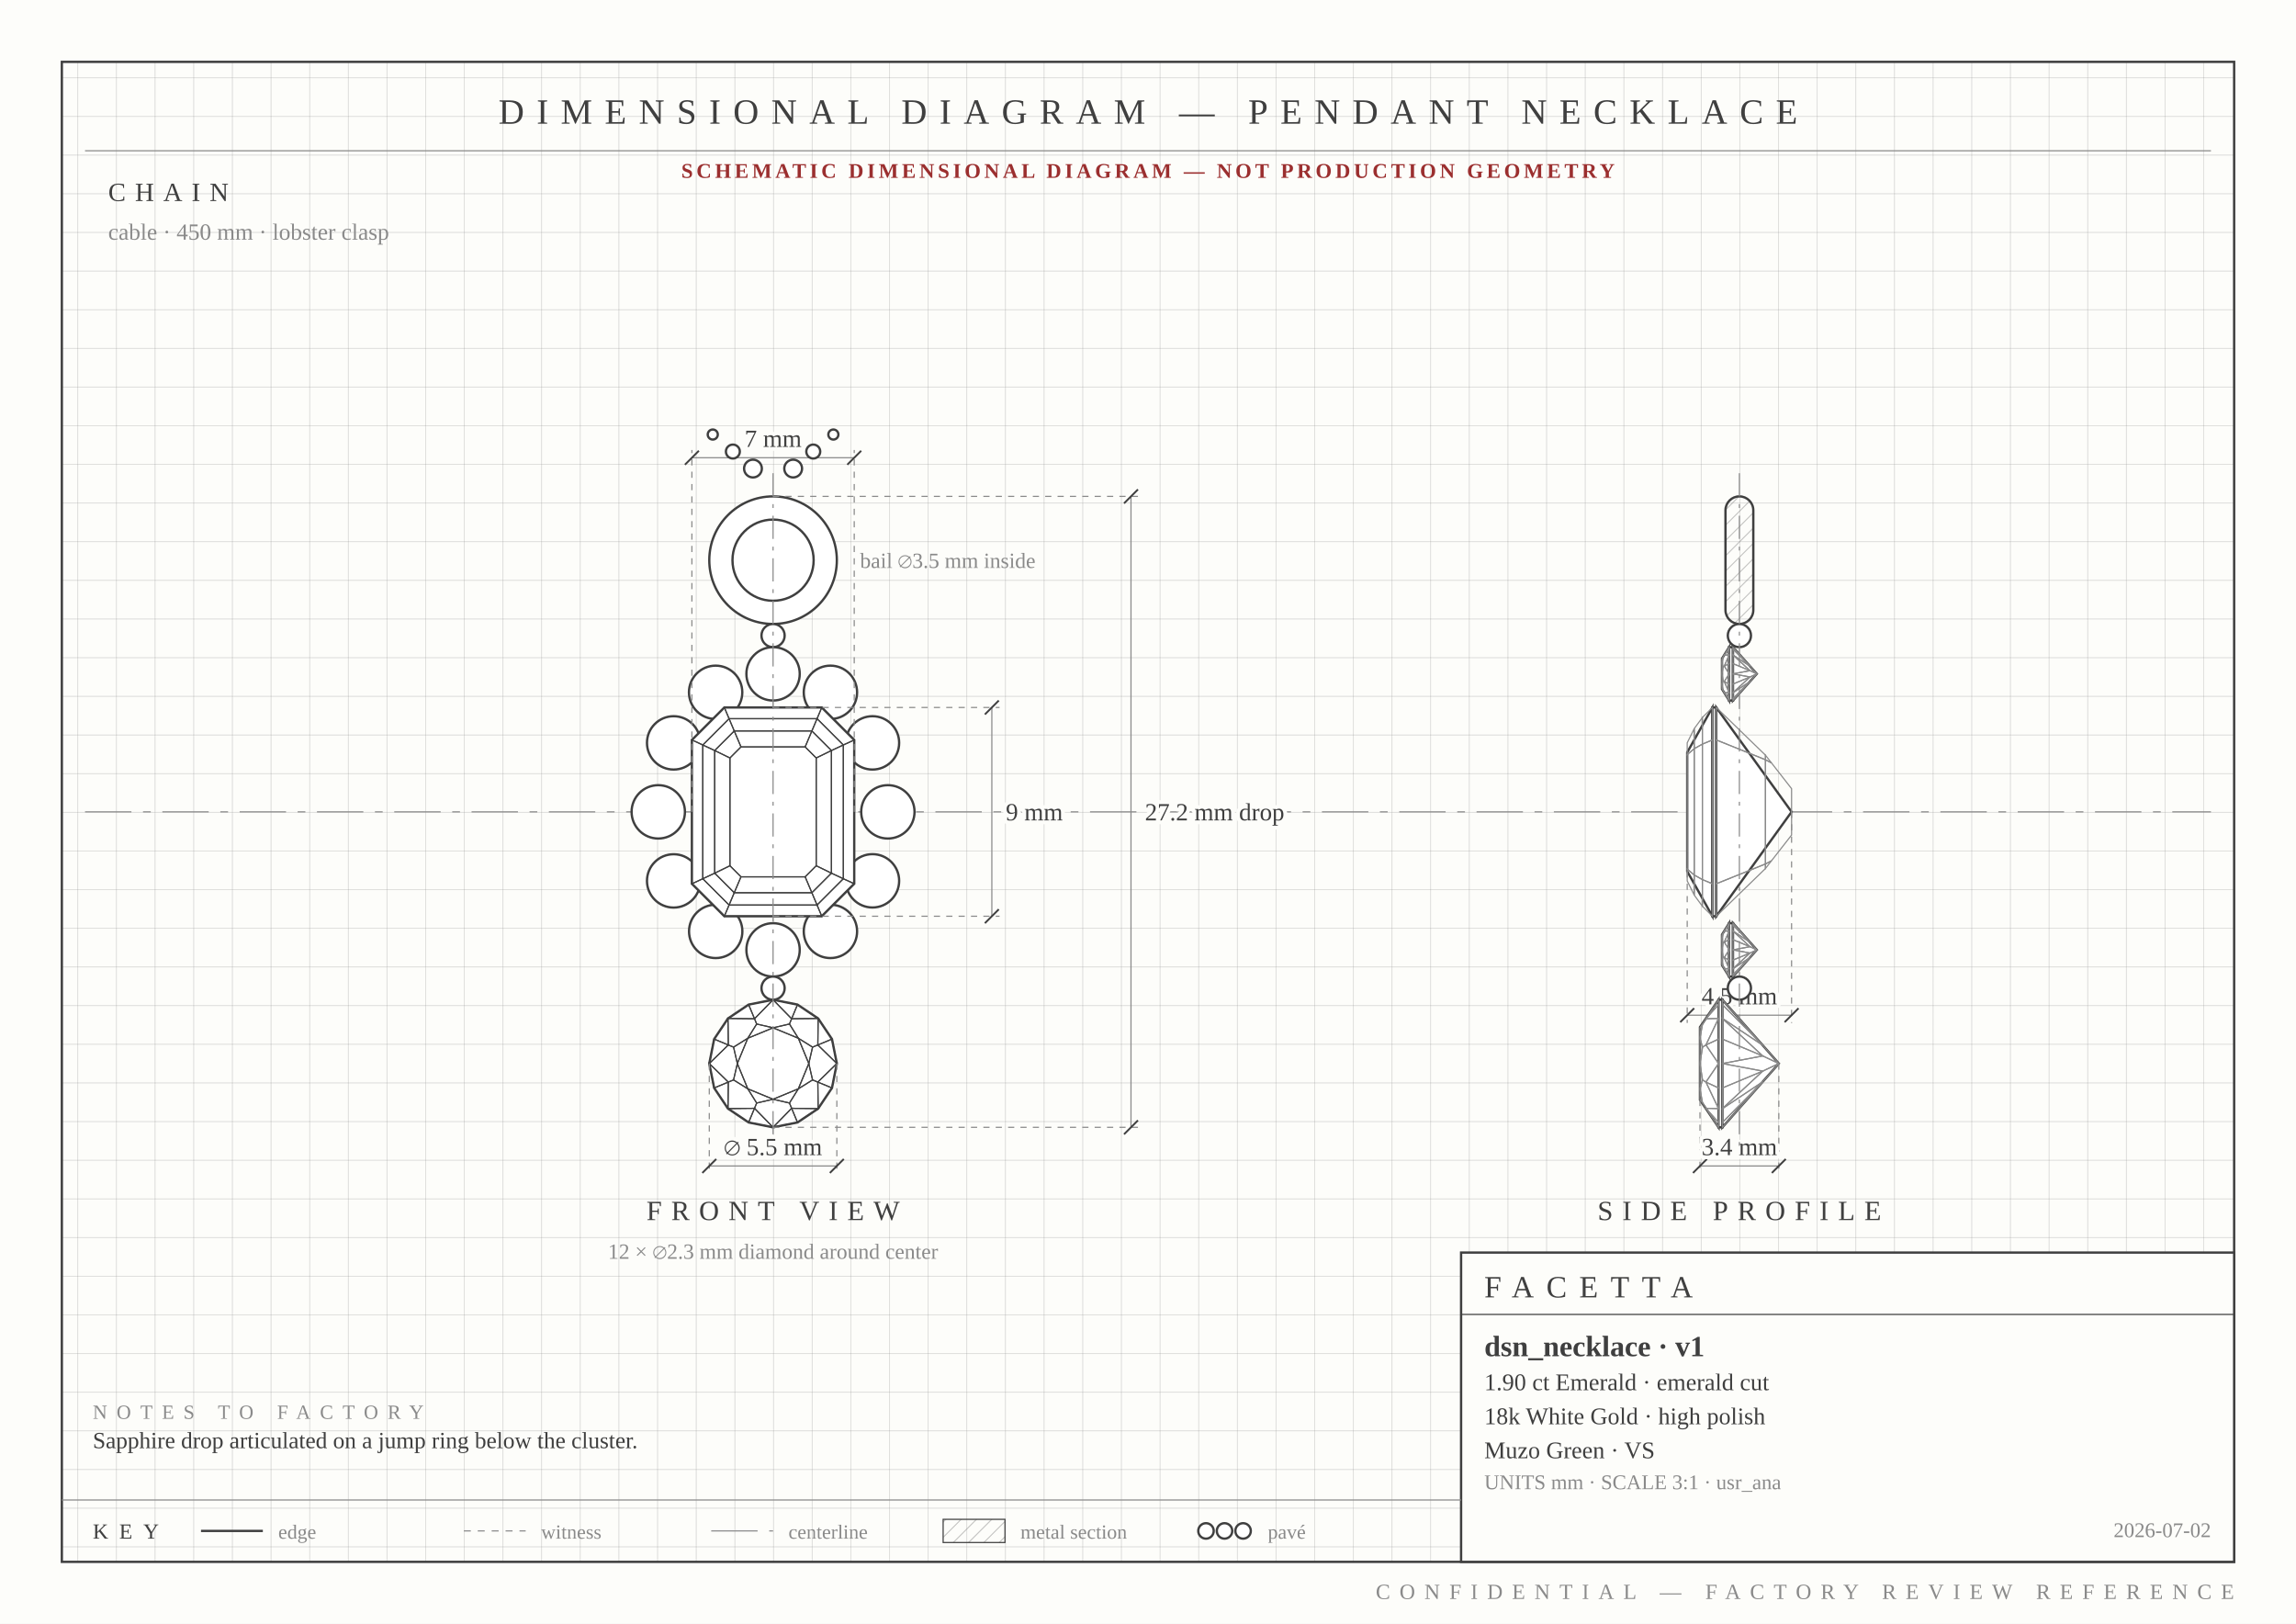
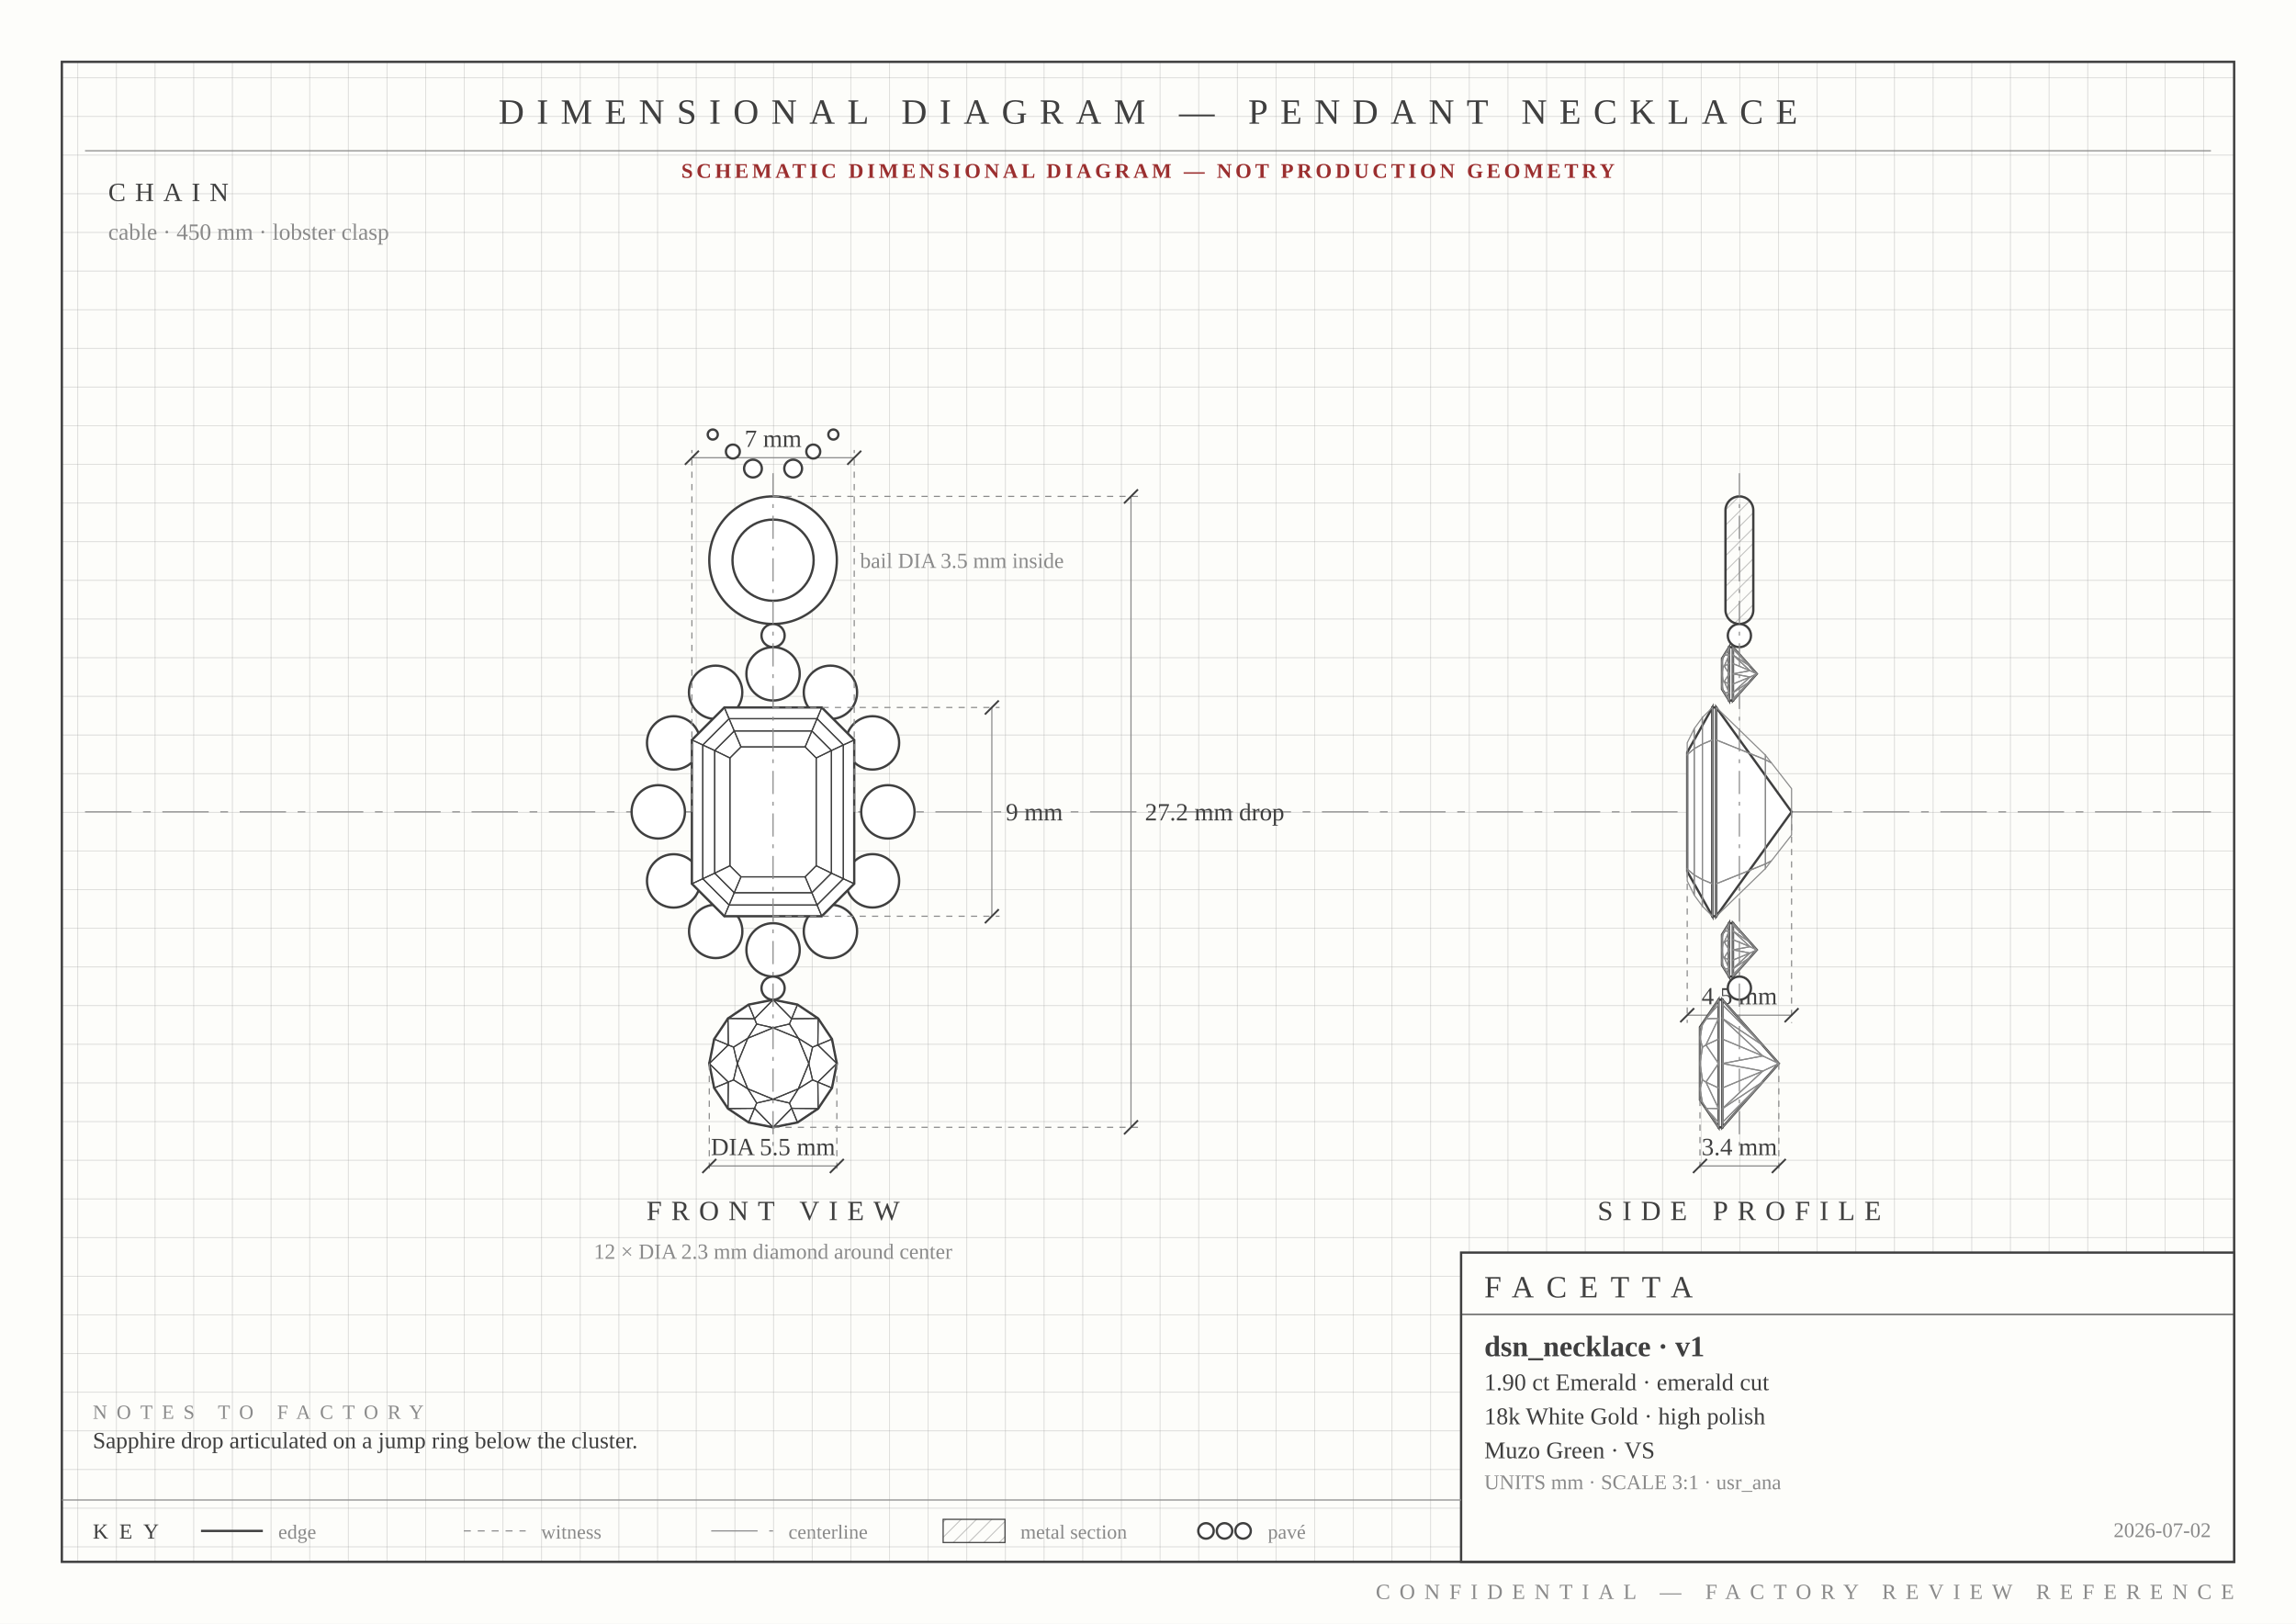
<svg xmlns="http://www.w3.org/2000/svg" viewBox="0 0 297 210" width="297mm" height="210mm" font-family="Georgia, 'Times New Roman', serif">
  <defs>
    <pattern id="hatch" width="1.4" height="1.4" patternTransform="rotate(45)" patternUnits="userSpaceOnUse">
      <line x1="0" y1="0" x2="0" y2="1.4" stroke="#8a8a8a" stroke-width="0.12" />
    </pattern>
    <pattern id="grid" width="5" height="5" patternUnits="userSpaceOnUse">
      <line x1="0" y1="0" x2="5" y2="0" stroke="#8a8a8a" stroke-width="0.06" />
      <line x1="0" y1="0" x2="0" y2="5" stroke="#8a8a8a" stroke-width="0.06" />
    </pattern>
  </defs>
  <rect x="0" y="0" width="297" height="210" fill="#fdfdfa" />
  <rect x="8" y="8" width="281" height="194" fill="url(#grid)" stroke="#3f3f3f" stroke-width="0.3" />
  <text x="148.50" y="16.00" font-family="Georgia, 'Times New Roman', serif" font-size="4.6" fill="#3f3f3f" text-anchor="middle" letter-spacing="1.6">DIMENSIONAL DIAGRAM — PENDANT NECKLACE</text>
  <line x1="11.00" y1="19.50" x2="286.00" y2="19.50" stroke="#8a8a8a" stroke-width="0.15" />
  <text x="148.50" y="23.00" font-family="Georgia, 'Times New Roman', serif" font-size="2.7" fill="#9b2f2f" text-anchor="middle" font-weight="bold" letter-spacing="0.45">SCHEMATIC DIMENSIONAL DIAGRAM — NOT PRODUCTION GEOMETRY</text>
  <line x1="11.00" y1="105.00" x2="286.00" y2="105.00" stroke="#8a8a8a" stroke-width="0.15" stroke-dasharray="6 1.5 1 1.5" />
  <circle cx="100.00" cy="72.45" r="8.25" fill="#ffffff" stroke="#3f3f3f" stroke-width="0.3" />
  <circle cx="100.00" cy="72.45" r="5.25" fill="#ffffff" stroke="#3f3f3f" stroke-width="0.3" />
  <circle cx="100.00" cy="82.20" r="1.50" fill="#ffffff" stroke="#3f3f3f" stroke-width="0.3" />
  <circle cx="100.00" cy="87.15" r="3.45" fill="#ffffff" stroke="#3f3f3f" stroke-width="0.3" />
  <circle cx="107.42" cy="89.54" r="3.45" fill="#ffffff" stroke="#3f3f3f" stroke-width="0.3" />
  <circle cx="112.86" cy="96.08" r="3.45" fill="#ffffff" stroke="#3f3f3f" stroke-width="0.3" />
  <circle cx="114.85" cy="105.00" r="3.45" fill="#ffffff" stroke="#3f3f3f" stroke-width="0.3" />
  <circle cx="112.86" cy="113.92" r="3.45" fill="#ffffff" stroke="#3f3f3f" stroke-width="0.3" />
  <circle cx="107.42" cy="120.46" r="3.45" fill="#ffffff" stroke="#3f3f3f" stroke-width="0.3" />
  <circle cx="100.00" cy="122.85" r="3.45" fill="#ffffff" stroke="#3f3f3f" stroke-width="0.3" />
  <circle cx="92.58" cy="120.46" r="3.45" fill="#ffffff" stroke="#3f3f3f" stroke-width="0.3" />
  <circle cx="87.14" cy="113.93" r="3.45" fill="#ffffff" stroke="#3f3f3f" stroke-width="0.3" />
  <circle cx="85.15" cy="105.00" r="3.45" fill="#ffffff" stroke="#3f3f3f" stroke-width="0.3" />
  <circle cx="87.14" cy="96.08" r="3.45" fill="#ffffff" stroke="#3f3f3f" stroke-width="0.3" />
  <circle cx="92.57" cy="89.54" r="3.45" fill="#ffffff" stroke="#3f3f3f" stroke-width="0.3" />
  <polygon points="89.50,95.70 89.50,95.70 93.70,91.50 106.30,91.50 110.50,95.70 110.50,114.30 110.50,114.30 106.30,118.50 93.70,118.50 89.50,114.30" fill="#ffffff" stroke="#3f3f3f" stroke-width="0.3" />
  <polygon points="93.70,91.50 93.70,91.50 106.30,91.50 106.30,91.50 105.69,92.95 94.31,92.95" fill="none" stroke="#3f3f3f" stroke-width="0.15" />
  <polygon points="105.69,92.95 105.69,92.95 106.30,91.50 110.50,95.70 109.09,96.35 109.09,96.35" fill="none" stroke="#3f3f3f" stroke-width="0.15" />
  <polygon points="109.09,96.35 110.50,95.70 110.50,95.70 110.50,114.30 110.50,114.30 109.09,113.65" fill="none" stroke="#3f3f3f" stroke-width="0.15" />
  <polygon points="105.69,117.05 109.09,113.65 109.09,113.65 110.50,114.30 106.30,118.50 105.69,117.05" fill="none" stroke="#3f3f3f" stroke-width="0.15" />
  <polygon points="93.70,118.50 94.31,117.05 105.69,117.05 106.30,118.50 106.30,118.50 93.70,118.50" fill="none" stroke="#3f3f3f" stroke-width="0.15" />
  <polygon points="89.50,114.30 90.91,113.65 90.91,113.65 94.31,117.05 94.31,117.05 93.70,118.50" fill="none" stroke="#3f3f3f" stroke-width="0.15" />
  <polygon points="89.50,95.70 89.50,95.70 90.91,96.35 90.91,113.65 89.50,114.30 89.50,114.30" fill="none" stroke="#3f3f3f" stroke-width="0.15" />
  <polygon points="89.50,95.70 93.70,91.50 94.31,92.95 94.31,92.95 90.91,96.35 90.91,96.35" fill="none" stroke="#3f3f3f" stroke-width="0.15" />
  <polygon points="94.31,92.95 105.69,92.95 105.69,92.95 105.02,94.54 105.02,94.54 94.98,94.54 94.98,94.54 94.31,92.95" fill="none" stroke="#3f3f3f" stroke-width="0.15" />
  <polygon points="105.02,94.54 105.69,92.95 109.09,96.35 107.55,97.07 107.55,97.07" fill="none" stroke="#3f3f3f" stroke-width="0.15" />
  <polygon points="107.55,97.07 109.09,96.35 109.09,96.35 109.09,113.65 109.09,113.65 107.55,112.93" fill="none" stroke="#3f3f3f" stroke-width="0.15" />
  <polygon points="105.02,115.46 107.55,112.93 107.55,112.93 109.09,113.65 105.69,117.05" fill="none" stroke="#3f3f3f" stroke-width="0.15" />
  <polygon points="94.31,117.05 94.31,117.05 94.98,115.46 94.98,115.46 105.02,115.46 105.02,115.46 105.69,117.05 105.69,117.05" fill="none" stroke="#3f3f3f" stroke-width="0.15" />
  <polygon points="90.91,113.65 92.45,112.93 92.45,112.93 94.98,115.46 94.31,117.05" fill="none" stroke="#3f3f3f" stroke-width="0.15" />
  <polygon points="90.91,96.35 90.91,96.35 92.45,97.07 92.45,112.93 90.91,113.65 90.91,113.65" fill="none" stroke="#3f3f3f" stroke-width="0.15" />
  <polygon points="90.91,96.35 94.31,92.95 94.98,94.54 92.45,97.07 92.45,97.07" fill="none" stroke="#3f3f3f" stroke-width="0.15" />
  <polygon points="94.98,94.54 105.02,94.54 104.15,96.60 95.85,96.60" fill="none" stroke="#3f3f3f" stroke-width="0.15" />
  <polygon points="104.15,96.60 105.02,94.54 105.02,94.54 107.55,97.07 105.58,98.03" fill="none" stroke="#3f3f3f" stroke-width="0.15" />
  <polygon points="105.58,98.03 107.55,97.07 107.55,97.07 107.55,112.93 107.55,112.93 105.58,111.97" fill="none" stroke="#3f3f3f" stroke-width="0.15" />
  <polygon points="104.15,113.40 105.58,111.97 107.55,112.93 105.02,115.46 105.02,115.46" fill="none" stroke="#3f3f3f" stroke-width="0.15" />
  <polygon points="94.98,115.46 95.85,113.40 104.15,113.40 105.02,115.46" fill="none" stroke="#3f3f3f" stroke-width="0.15" />
  <polygon points="92.45,112.93 94.42,111.97 95.85,113.40 94.98,115.46 94.98,115.46" fill="none" stroke="#3f3f3f" stroke-width="0.15" />
  <polygon points="92.45,97.07 92.45,97.07 94.42,98.03 94.42,111.97 92.45,112.93 92.45,112.93" fill="none" stroke="#3f3f3f" stroke-width="0.15" />
  <polygon points="92.45,97.07 94.98,94.54 94.98,94.54 95.85,96.60 94.42,98.03" fill="none" stroke="#3f3f3f" stroke-width="0.15" />
  <polygon points="94.42,98.03 95.85,96.60 104.15,96.60 105.58,98.03 105.58,111.97 104.15,113.40 95.85,113.40 94.42,111.97" fill="none" stroke="#3f3f3f" stroke-width="0.15" />
  <circle cx="100.00" cy="127.80" r="1.50" fill="#ffffff" stroke="#3f3f3f" stroke-width="0.3" />
  <polygon points="91.75,137.55 91.75,137.55 91.75,137.55 92.38,134.39 94.17,131.72 96.84,129.93 100.00,129.30 100.00,129.30 100.00,129.30 100.00,129.30 100.00,129.30 103.16,129.93 105.83,131.72 107.62,134.39 108.25,137.55 108.25,137.55 108.25,137.55 108.25,137.55 108.25,137.55 107.62,140.71 105.83,143.38 103.16,145.17 100.00,145.80 100.00,145.80 100.00,145.80 100.00,145.80 100.00,145.80 96.84,145.17 94.17,143.38 92.38,140.71 91.75,137.55 91.75,137.55" fill="#ffffff" stroke="#3f3f3f" stroke-width="0.3" />
  <polygon points="91.75,137.55 91.75,137.55 94.21,135.15 94.89,135.43 95.38,137.55 95.38,137.55 94.89,139.67 94.21,139.95 94.21,139.95 91.75,137.55" fill="none" stroke="#3f3f3f" stroke-width="0.15" />
  <polygon points="94.17,131.72 94.17,131.72 94.17,131.72 97.60,131.76 97.88,132.44 96.73,134.28 96.73,134.28 94.89,135.43 94.21,135.15 94.21,135.15" fill="none" stroke="#3f3f3f" stroke-width="0.15" />
  <polygon points="94.17,143.38 94.21,139.95 94.89,139.67 96.73,140.82 96.73,140.82 97.88,142.66 97.60,143.34 97.60,143.34 94.17,143.38 94.17,143.38" fill="none" stroke="#3f3f3f" stroke-width="0.15" />
  <polygon points="97.60,131.76 97.60,131.76 100.00,129.30 100.00,129.30 100.00,129.30 102.40,131.76 102.12,132.44 100.00,132.93 100.00,132.93 97.88,132.44" fill="none" stroke="#3f3f3f" stroke-width="0.15" />
  <polygon points="97.60,143.34 97.88,142.66 100.00,142.17 100.00,142.17 102.12,142.66 102.40,143.34 102.40,143.34 100.00,145.80 100.00,145.80 100.00,145.80" fill="none" stroke="#3f3f3f" stroke-width="0.15" />
  <polygon points="102.12,132.44 102.40,131.76 102.40,131.76 105.83,131.72 105.83,131.72 105.83,131.72 105.79,135.15 105.11,135.43 103.27,134.28 103.27,134.28" fill="none" stroke="#3f3f3f" stroke-width="0.15" />
  <polygon points="102.12,142.66 103.27,140.82 103.27,140.82 105.11,139.67 105.79,139.95 105.79,139.95 105.83,143.38 105.83,143.38 105.83,143.38 102.40,143.34" fill="none" stroke="#3f3f3f" stroke-width="0.15" />
  <polygon points="104.62,137.55 105.11,135.43 105.79,135.15 105.79,135.15 108.25,137.55 108.25,137.55 108.25,137.55 105.79,139.95 105.11,139.67 104.62,137.55" fill="none" stroke="#3f3f3f" stroke-width="0.15" />
  <polygon points="91.75,137.55 92.38,134.39 92.38,134.39 94.21,135.15 94.21,135.15" fill="none" stroke="#3f3f3f" stroke-width="0.15" />
  <polygon points="92.38,140.71 92.38,140.71 94.21,139.95 94.21,139.95 94.17,143.38" fill="none" stroke="#3f3f3f" stroke-width="0.15" />
  <polygon points="91.75,137.55 94.21,139.95 92.38,140.71" fill="none" stroke="#3f3f3f" stroke-width="0.15" />
  <polygon points="92.38,134.39 94.17,131.72 94.21,135.15" fill="none" stroke="#3f3f3f" stroke-width="0.15" />
  <polygon points="94.17,131.72 96.84,129.93 96.84,129.93 97.60,131.76 97.60,131.76" fill="none" stroke="#3f3f3f" stroke-width="0.15" />
  <polygon points="94.17,143.38 97.60,143.34 96.84,145.17" fill="none" stroke="#3f3f3f" stroke-width="0.15" />
  <polygon points="96.84,145.17 96.84,145.17 97.60,143.34 97.60,143.34 100.00,145.80" fill="none" stroke="#3f3f3f" stroke-width="0.15" />
  <polygon points="96.84,129.93 100.00,129.30 97.60,131.76" fill="none" stroke="#3f3f3f" stroke-width="0.15" />
  <polygon points="100.00,145.80 102.40,143.34 103.16,145.17" fill="none" stroke="#3f3f3f" stroke-width="0.15" />
  <polygon points="100.00,129.30 103.16,129.93 103.16,129.93 102.40,131.76 102.40,131.76" fill="none" stroke="#3f3f3f" stroke-width="0.15" />
  <polygon points="102.40,131.76 103.16,129.93 105.83,131.72" fill="none" stroke="#3f3f3f" stroke-width="0.15" />
  <polygon points="102.40,143.34 102.40,143.34 105.83,143.38 103.16,145.17 103.16,145.17" fill="none" stroke="#3f3f3f" stroke-width="0.15" />
  <polygon points="105.79,139.95 107.62,140.71 105.83,143.38" fill="none" stroke="#3f3f3f" stroke-width="0.15" />
  <polygon points="105.79,135.15 107.62,134.39 108.25,137.55" fill="none" stroke="#3f3f3f" stroke-width="0.15" />
  <polygon points="105.79,135.15 105.79,135.15 105.83,131.72 107.62,134.39 107.62,134.39" fill="none" stroke="#3f3f3f" stroke-width="0.15" />
  <polygon points="105.79,139.95 105.79,139.95 108.25,137.55 107.62,140.71 107.62,140.71" fill="none" stroke="#3f3f3f" stroke-width="0.15" />
  <polygon points="94.89,135.43 96.73,134.28 95.38,137.55" fill="none" stroke="#3f3f3f" stroke-width="0.15" />
  <polygon points="94.89,139.67 95.38,137.55 96.73,140.82" fill="none" stroke="#3f3f3f" stroke-width="0.15" />
  <polygon points="96.73,134.28 97.88,132.44 100.00,132.93" fill="none" stroke="#3f3f3f" stroke-width="0.15" />
  <polygon points="96.73,140.82 100.00,142.17 97.88,142.66" fill="none" stroke="#3f3f3f" stroke-width="0.15" />
  <polygon points="100.00,132.93 102.12,132.44 103.27,134.28" fill="none" stroke="#3f3f3f" stroke-width="0.15" />
  <polygon points="100.00,142.17 103.27,140.82 102.12,142.66" fill="none" stroke="#3f3f3f" stroke-width="0.15" />
  <polygon points="103.27,134.28 105.11,135.43 104.62,137.55" fill="none" stroke="#3f3f3f" stroke-width="0.15" />
  <polygon points="103.27,140.82 104.62,137.55 105.11,139.67" fill="none" stroke="#3f3f3f" stroke-width="0.15" />
  <polygon points="95.38,137.55 96.73,134.28 96.73,134.28 100.00,132.93 100.00,132.93 103.27,134.28 103.27,134.28 104.62,137.55 104.62,137.55 103.27,140.82 103.27,140.82 100.00,142.17 100.00,142.17 96.73,140.82 96.73,140.82 95.38,137.55" fill="none" stroke="#3f3f3f" stroke-width="0.15" />
  <line x1="100.00" y1="61.20" x2="100.00" y2="148.80" stroke="#8a8a8a" stroke-width="0.15" stroke-dasharray="3 1 0.5 1" />
  <line x1="89.50" y1="105.00" x2="89.50" y2="58.20" stroke="#8a8a8a" stroke-width="0.15" stroke-dasharray="0.8 0.8" />
  <line x1="110.50" y1="105.00" x2="110.50" y2="58.20" stroke="#8a8a8a" stroke-width="0.15" stroke-dasharray="0.8 0.8" />
  <line x1="89.50" y1="59.20" x2="110.50" y2="59.20" stroke="#8a8a8a" stroke-width="0.15" />
  <line x1="88.60" y1="60.10" x2="90.40" y2="58.30" stroke="#3f3f3f" stroke-width="0.24" />
  <line x1="109.60" y1="60.10" x2="111.40" y2="58.30" stroke="#3f3f3f" stroke-width="0.24" />
-   <text x="100.00" y="57.80" font-family="Georgia, 'Times New Roman', serif" font-size="3.2" fill="#3f3f3f" text-anchor="middle" stroke="#fdfdfa" stroke-width="1.0" stroke-linejoin="round" paint-order="stroke">7 mm</text>
+   <text x="100.00" y="57.80" font-family="Georgia, 'Times New Roman', serif" font-size="3.2" fill="#3f3f3f" text-anchor="middle">7 mm</text>
  <line x1="100.00" y1="91.50" x2="129.30" y2="91.50" stroke="#8a8a8a" stroke-width="0.15" stroke-dasharray="0.8 0.8" />
  <line x1="100.00" y1="118.50" x2="129.30" y2="118.50" stroke="#8a8a8a" stroke-width="0.15" stroke-dasharray="0.8 0.8" />
  <line x1="128.30" y1="91.50" x2="128.30" y2="118.50" stroke="#8a8a8a" stroke-width="0.15" />
  <line x1="127.40" y1="92.40" x2="129.20" y2="90.60" stroke="#3f3f3f" stroke-width="0.24" />
  <line x1="127.40" y1="119.40" x2="129.20" y2="117.60" stroke="#3f3f3f" stroke-width="0.24" />
-   <text x="130.10" y="106.10" font-family="Georgia, 'Times New Roman', serif" font-size="3.2" fill="#3f3f3f" text-anchor="start" stroke="#fdfdfa" stroke-width="1.0" stroke-linejoin="round" paint-order="stroke">9 mm</text>
+   <text x="130.10" y="106.10" font-family="Georgia, 'Times New Roman', serif" font-size="3.2" fill="#3f3f3f" text-anchor="start">9 mm</text>
  <line x1="100.00" y1="64.20" x2="147.30" y2="64.20" stroke="#8a8a8a" stroke-width="0.15" stroke-dasharray="0.8 0.8" />
  <line x1="100.00" y1="145.80" x2="147.30" y2="145.80" stroke="#8a8a8a" stroke-width="0.15" stroke-dasharray="0.8 0.8" />
  <line x1="146.30" y1="64.20" x2="146.30" y2="145.80" stroke="#8a8a8a" stroke-width="0.15" />
  <line x1="145.40" y1="65.10" x2="147.20" y2="63.30" stroke="#3f3f3f" stroke-width="0.24" />
  <line x1="145.40" y1="146.70" x2="147.20" y2="144.90" stroke="#3f3f3f" stroke-width="0.24" />
-   <text x="148.10" y="106.10" font-family="Georgia, 'Times New Roman', serif" font-size="3.2" fill="#3f3f3f" text-anchor="start" stroke="#fdfdfa" stroke-width="1.0" stroke-linejoin="round" paint-order="stroke">27.2 mm drop</text>
-   <text x="111.25" y="73.45" font-family="Georgia, 'Times New Roman', serif" font-size="2.8" fill="#8a8a8a" text-anchor="start">bail ⌀3.5 mm inside</text>
+   <text x="148.10" y="106.10" font-family="Georgia, 'Times New Roman', serif" font-size="3.2" fill="#3f3f3f" text-anchor="start">27.2 mm drop</text>
+   <text x="111.25" y="73.45" font-family="Georgia, 'Times New Roman', serif" font-size="2.8" fill="#8a8a8a" text-anchor="start">bail DIA 3.5 mm inside</text>
  <text x="100.00" y="157.80" font-family="Georgia, 'Times New Roman', serif" font-size="3.6" fill="#3f3f3f" text-anchor="middle" letter-spacing="1.2">FRONT VIEW</text>
-   <text x="100.00" y="162.80" font-family="Georgia, 'Times New Roman', serif" font-size="2.8" fill="#8a8a8a" text-anchor="middle">12 × ⌀2.3 mm diamond around center</text>
+   <text x="100.00" y="162.80" font-family="Georgia, 'Times New Roman', serif" font-size="2.8" fill="#8a8a8a" text-anchor="middle">12 × DIA 2.3 mm diamond around center</text>
  <line x1="91.75" y1="137.55" x2="91.75" y2="151.80" stroke="#8a8a8a" stroke-width="0.15" stroke-dasharray="0.8 0.8" />
  <line x1="108.25" y1="137.55" x2="108.25" y2="151.80" stroke="#8a8a8a" stroke-width="0.15" stroke-dasharray="0.8 0.8" />
  <line x1="91.75" y1="150.80" x2="108.25" y2="150.80" stroke="#8a8a8a" stroke-width="0.15" />
  <line x1="90.85" y1="151.70" x2="92.65" y2="149.90" stroke="#3f3f3f" stroke-width="0.24" />
  <line x1="107.35" y1="151.70" x2="109.15" y2="149.90" stroke="#3f3f3f" stroke-width="0.24" />
-   <text x="100.00" y="149.40" font-family="Georgia, 'Times New Roman', serif" font-size="3.2" fill="#3f3f3f" text-anchor="middle" stroke="#fdfdfa" stroke-width="1.0" stroke-linejoin="round" paint-order="stroke">⌀ 5.5 mm</text>
+   <text x="100.00" y="149.40" font-family="Georgia, 'Times New Roman', serif" font-size="3.2" fill="#3f3f3f" text-anchor="middle">DIA 5.5 mm</text>
  <rect x="223.20" y="64.20" width="3.60" height="16.50" rx="1.80" fill="url(#hatch)" stroke="#3f3f3f" stroke-width="0.3" />
  <circle cx="225.00" cy="82.20" r="1.50" fill="#ffffff" stroke="#3f3f3f" stroke-width="0.3" />
  <polygon points="218.25,97.31 221.51,91.50 221.51,118.50 218.25,112.69" fill="#ffffff" stroke="#3f3f3f" stroke-width="0.3" />
  <rect x="221.51" y="91.50" width="0.50" height="27.00" fill="#ffffff" stroke="#3f3f3f" stroke-width="0.3" />
  <polygon points="222.01,91.50 231.75,105.00 222.01,118.50" fill="#ffffff" stroke="#3f3f3f" stroke-width="0.3" />
  <polygon points="220.21,113.76 220.21,117.20 220.21,117.20 221.51,118.50 221.51,114.30 220.21,113.76" fill="none" stroke="#8a8a8a" stroke-width="0.15" />
  <polygon points="221.51,95.70 220.21,96.24 220.21,113.76 221.51,114.30 221.51,114.30 221.51,95.70" fill="none" stroke="#8a8a8a" stroke-width="0.15" />
  <polygon points="221.51,91.50 220.21,92.80 220.21,92.80 220.21,96.24 220.21,96.24 221.51,95.70" fill="none" stroke="#8a8a8a" stroke-width="0.15" />
  <polygon points="219.16,113.17 219.16,113.17 219.16,115.77 220.21,117.20 220.21,113.76" fill="none" stroke="#8a8a8a" stroke-width="0.15" />
  <polygon points="220.21,96.24 220.21,96.24 219.16,96.83 219.16,113.17 220.21,113.76 220.21,113.76" fill="none" stroke="#8a8a8a" stroke-width="0.15" />
  <polygon points="220.21,92.80 219.16,94.23 219.16,96.83 219.16,96.83 220.21,96.24" fill="none" stroke="#8a8a8a" stroke-width="0.15" />
  <polygon points="218.25,112.40 218.25,113.93 219.16,115.77 219.16,115.77 219.16,113.17" fill="none" stroke="#8a8a8a" stroke-width="0.15" />
  <polygon points="219.16,96.83 218.25,97.60 218.25,112.40 219.16,113.17 219.16,113.17 219.16,96.83" fill="none" stroke="#8a8a8a" stroke-width="0.15" />
  <polygon points="219.16,94.23 219.16,94.23 218.25,96.07 218.25,97.60 219.16,96.83" fill="none" stroke="#8a8a8a" stroke-width="0.15" />
  <polygon points="228.37,111.74 222.01,114.30 222.01,118.50 228.37,112.33" fill="none" stroke="#8a8a8a" stroke-width="0.15" />
  <polygon points="222.01,95.70 222.01,95.70 222.01,114.30 222.01,114.30 228.37,111.74 228.37,111.74 228.37,98.26 228.37,98.26" fill="none" stroke="#8a8a8a" stroke-width="0.15" />
  <polygon points="222.01,91.50 222.01,95.70 228.37,98.26 228.37,97.67" fill="none" stroke="#8a8a8a" stroke-width="0.15" />
  <polygon points="229.15,111.33 228.37,111.74 228.37,111.74 228.37,112.33 228.37,112.33" fill="none" stroke="#8a8a8a" stroke-width="0.15" />
  <polygon points="228.37,98.26 228.37,111.74 229.15,111.33 231.75,108.00 231.75,102.00 229.15,98.67" fill="none" stroke="#8a8a8a" stroke-width="0.15" />
  <polygon points="228.37,97.67 228.37,98.26 228.37,98.26 229.15,98.67 228.37,97.67" fill="none" stroke="#8a8a8a" stroke-width="0.15" />
  <polygon points="222.75,85.18 223.67,83.70 223.67,90.60 222.75,89.12" fill="#ffffff" stroke="#3f3f3f" stroke-width="0.3" />
  <rect x="223.67" y="83.70" width="0.50" height="6.90" fill="#ffffff" stroke="#3f3f3f" stroke-width="0.3" />
  <polygon points="224.17,83.70 227.25,87.15 224.17,90.60" fill="#ffffff" stroke="#3f3f3f" stroke-width="0.3" />
  <polygon points="222.88,88.04 222.75,88.52 222.75,88.52 222.88,89.29 223.05,89.57 223.05,89.57 223.67,89.59 223.67,89.59 223.67,89.59 223.05,88.15" fill="none" stroke="#8a8a8a" stroke-width="0.15" />
  <polygon points="223.05,86.15 222.88,86.26 222.75,87.15 222.75,87.15 222.88,88.04 223.05,88.15 223.05,88.15 223.67,87.15 223.67,87.15 223.67,87.15" fill="none" stroke="#8a8a8a" stroke-width="0.15" />
  <polygon points="223.67,84.71 223.05,84.73 222.88,85.01 222.75,85.78 222.75,85.78 222.88,86.26 223.05,86.15 223.05,86.15 223.67,84.71 223.67,84.71" fill="none" stroke="#8a8a8a" stroke-width="0.15" />
  <polygon points="223.05,89.57 223.05,89.57 223.67,90.60 223.67,90.34 223.67,90.34" fill="none" stroke="#8a8a8a" stroke-width="0.15" />
  <polygon points="223.05,89.57 223.67,90.34 223.67,89.59" fill="none" stroke="#8a8a8a" stroke-width="0.15" />
  <polygon points="223.05,88.15 223.05,88.15 223.67,89.59 223.67,88.47 223.67,88.47" fill="none" stroke="#8a8a8a" stroke-width="0.15" />
  <polygon points="223.67,87.15 223.05,88.15 223.67,88.47" fill="none" stroke="#8a8a8a" stroke-width="0.15" />
  <polygon points="223.67,85.83 223.67,85.83 223.05,86.15 223.05,86.15 223.67,87.15" fill="none" stroke="#8a8a8a" stroke-width="0.15" />
  <polygon points="223.67,84.71 223.05,86.15 223.67,85.83" fill="none" stroke="#8a8a8a" stroke-width="0.15" />
  <polygon points="223.67,83.96 223.67,83.96 223.05,84.73 223.05,84.73 223.67,84.71" fill="none" stroke="#8a8a8a" stroke-width="0.15" />
  <polygon points="223.67,83.70 223.05,84.73 223.67,83.96" fill="none" stroke="#8a8a8a" stroke-width="0.15" />
  <polygon points="222.75,88.52 222.75,89.08 222.88,89.29" fill="none" stroke="#8a8a8a" stroke-width="0.15" />
  <polygon points="222.75,87.15 222.75,88.52 222.88,88.04" fill="none" stroke="#8a8a8a" stroke-width="0.15" />
  <polygon points="222.75,85.78 222.75,87.15 222.88,86.26" fill="none" stroke="#8a8a8a" stroke-width="0.15" />
  <polygon points="222.88,85.01 222.75,85.22 222.75,85.78" fill="none" stroke="#8a8a8a" stroke-width="0.15" />
  <polygon points="227.25,87.15 227.25,87.15 226.37,87.56 224.17,89.59 224.17,89.59 224.17,89.59 226.37,88.14 226.37,88.14" fill="none" stroke="#8a8a8a" stroke-width="0.15" />
  <polygon points="226.37,86.74 224.17,87.15 224.17,87.15 224.17,87.15 226.37,87.56 226.37,87.56 227.25,87.15 227.25,87.15" fill="none" stroke="#8a8a8a" stroke-width="0.15" />
  <polygon points="224.17,84.71 224.17,84.71 224.17,84.71 226.37,86.74 226.37,86.74 227.25,87.15 226.37,86.16" fill="none" stroke="#8a8a8a" stroke-width="0.15" />
  <polygon points="226.37,88.14 226.37,88.14 224.17,90.34 224.17,90.60" fill="none" stroke="#8a8a8a" stroke-width="0.15" />
  <polygon points="226.37,88.14 224.17,89.59 224.17,90.34 224.17,90.34" fill="none" stroke="#8a8a8a" stroke-width="0.15" />
  <polygon points="226.37,87.56 226.37,87.56 224.17,88.47 224.17,89.59" fill="none" stroke="#8a8a8a" stroke-width="0.15" />
  <polygon points="224.17,87.15 224.17,88.47 224.17,88.47 226.37,87.56" fill="none" stroke="#8a8a8a" stroke-width="0.15" />
  <polygon points="224.17,85.83 224.17,87.15 226.37,86.74 226.37,86.74" fill="none" stroke="#8a8a8a" stroke-width="0.15" />
  <polygon points="224.17,84.71 224.17,85.83 224.17,85.83 226.37,86.74" fill="none" stroke="#8a8a8a" stroke-width="0.15" />
  <polygon points="224.17,83.96 224.17,84.71 226.37,86.16 226.37,86.16" fill="none" stroke="#8a8a8a" stroke-width="0.15" />
  <polygon points="224.17,83.70 224.17,83.96 224.17,83.96 226.37,86.16" fill="none" stroke="#8a8a8a" stroke-width="0.15" />
  <polygon points="222.75,120.88 223.67,119.40 223.67,126.30 222.75,124.82" fill="#ffffff" stroke="#3f3f3f" stroke-width="0.3" />
  <rect x="223.67" y="119.40" width="0.50" height="6.90" fill="#ffffff" stroke="#3f3f3f" stroke-width="0.3" />
  <polygon points="224.17,119.40 227.25,122.85 224.17,126.30" fill="#ffffff" stroke="#3f3f3f" stroke-width="0.3" />
  <polygon points="222.88,123.74 222.75,124.22 222.75,124.22 222.88,124.99 223.05,125.27 223.05,125.27 223.67,125.29 223.67,125.29 223.67,125.29 223.05,123.85" fill="none" stroke="#8a8a8a" stroke-width="0.15" />
  <polygon points="223.05,121.85 222.88,121.96 222.75,122.85 222.75,122.85 222.88,123.74 223.05,123.85 223.05,123.85 223.67,122.85 223.67,122.85 223.67,122.85" fill="none" stroke="#8a8a8a" stroke-width="0.15" />
  <polygon points="223.67,120.41 223.05,120.43 222.88,120.71 222.75,121.48 222.75,121.48 222.88,121.96 223.05,121.85 223.05,121.85 223.67,120.41 223.67,120.41" fill="none" stroke="#8a8a8a" stroke-width="0.15" />
  <polygon points="223.05,125.27 223.05,125.27 223.67,126.30 223.67,126.04 223.67,126.04" fill="none" stroke="#8a8a8a" stroke-width="0.15" />
  <polygon points="223.05,125.27 223.67,126.04 223.67,125.29" fill="none" stroke="#8a8a8a" stroke-width="0.15" />
  <polygon points="223.05,123.85 223.05,123.85 223.67,125.29 223.67,124.17 223.67,124.17" fill="none" stroke="#8a8a8a" stroke-width="0.15" />
  <polygon points="223.67,122.85 223.05,123.85 223.67,124.17" fill="none" stroke="#8a8a8a" stroke-width="0.15" />
  <polygon points="223.67,121.53 223.67,121.53 223.05,121.85 223.05,121.85 223.67,122.85" fill="none" stroke="#8a8a8a" stroke-width="0.15" />
  <polygon points="223.67,120.41 223.05,121.85 223.67,121.53" fill="none" stroke="#8a8a8a" stroke-width="0.15" />
  <polygon points="223.67,119.66 223.67,119.66 223.05,120.43 223.05,120.43 223.67,120.41" fill="none" stroke="#8a8a8a" stroke-width="0.15" />
  <polygon points="223.67,119.40 223.05,120.43 223.67,119.66" fill="none" stroke="#8a8a8a" stroke-width="0.15" />
  <polygon points="222.75,124.22 222.75,124.78 222.88,124.99" fill="none" stroke="#8a8a8a" stroke-width="0.15" />
  <polygon points="222.75,122.85 222.75,124.22 222.88,123.74" fill="none" stroke="#8a8a8a" stroke-width="0.15" />
  <polygon points="222.75,121.48 222.75,122.85 222.88,121.96" fill="none" stroke="#8a8a8a" stroke-width="0.15" />
  <polygon points="222.88,120.71 222.75,120.92 222.75,121.48" fill="none" stroke="#8a8a8a" stroke-width="0.15" />
  <polygon points="227.25,122.85 227.25,122.85 226.37,123.26 224.17,125.29 224.17,125.29 224.17,125.29 226.37,123.84 226.37,123.84" fill="none" stroke="#8a8a8a" stroke-width="0.15" />
  <polygon points="226.37,122.44 224.17,122.85 224.17,122.85 224.17,122.85 226.37,123.26 226.37,123.26 227.25,122.85 227.25,122.85" fill="none" stroke="#8a8a8a" stroke-width="0.15" />
  <polygon points="224.17,120.41 224.17,120.41 224.17,120.41 226.37,122.44 226.37,122.44 227.25,122.85 226.37,121.86" fill="none" stroke="#8a8a8a" stroke-width="0.15" />
  <polygon points="226.37,123.84 226.37,123.84 224.17,126.04 224.17,126.30" fill="none" stroke="#8a8a8a" stroke-width="0.15" />
  <polygon points="226.37,123.84 224.17,125.29 224.17,126.04 224.17,126.04" fill="none" stroke="#8a8a8a" stroke-width="0.15" />
  <polygon points="226.37,123.26 226.37,123.26 224.17,124.17 224.17,125.29" fill="none" stroke="#8a8a8a" stroke-width="0.15" />
  <polygon points="224.17,122.85 224.17,124.17 224.17,124.17 226.37,123.26" fill="none" stroke="#8a8a8a" stroke-width="0.15" />
  <polygon points="224.17,121.53 224.17,122.85 226.37,122.44 226.37,122.44" fill="none" stroke="#8a8a8a" stroke-width="0.15" />
  <polygon points="224.17,120.41 224.17,121.53 224.17,121.53 226.37,122.44" fill="none" stroke="#8a8a8a" stroke-width="0.15" />
  <polygon points="224.17,119.66 224.17,120.41 226.37,121.86 226.37,121.86" fill="none" stroke="#8a8a8a" stroke-width="0.15" />
  <polygon points="224.17,119.40 224.17,119.66 224.17,119.66 226.37,121.86" fill="none" stroke="#8a8a8a" stroke-width="0.15" />
  <line x1="218.25" y1="112.69" x2="218.25" y2="132.30" stroke="#8a8a8a" stroke-width="0.15" stroke-dasharray="0.8 0.8" />
  <line x1="231.75" y1="105.00" x2="231.75" y2="132.30" stroke="#8a8a8a" stroke-width="0.15" stroke-dasharray="0.8 0.8" />
  <line x1="218.25" y1="131.30" x2="231.75" y2="131.30" stroke="#8a8a8a" stroke-width="0.15" />
  <line x1="217.35" y1="132.20" x2="219.15" y2="130.40" stroke="#3f3f3f" stroke-width="0.24" />
  <line x1="230.85" y1="132.20" x2="232.65" y2="130.40" stroke="#3f3f3f" stroke-width="0.24" />
-   <text x="225.00" y="129.90" font-family="Georgia, 'Times New Roman', serif" font-size="3.2" fill="#3f3f3f" text-anchor="middle" stroke="#fdfdfa" stroke-width="1.0" stroke-linejoin="round" paint-order="stroke">4.5 mm</text>
+   <text x="225.00" y="129.90" font-family="Georgia, 'Times New Roman', serif" font-size="3.2" fill="#3f3f3f" text-anchor="middle">4.5 mm</text>
  <circle cx="225.00" cy="127.80" r="1.50" fill="#ffffff" stroke="#3f3f3f" stroke-width="0.3" />
  <polygon points="219.90,132.85 222.30,129.30 222.30,145.80 219.90,142.25" fill="#ffffff" stroke="#3f3f3f" stroke-width="0.3" />
  <rect x="222.30" y="129.30" width="0.50" height="16.50" fill="#ffffff" stroke="#3f3f3f" stroke-width="0.3" />
  <polygon points="222.80,129.30 230.10,137.55 222.80,145.80" fill="#ffffff" stroke="#3f3f3f" stroke-width="0.3" />
  <polygon points="220.23,139.67 219.90,140.82 219.90,140.82 220.23,142.66 220.67,143.34 220.67,143.34 222.30,143.38 222.30,143.38 222.30,143.38 220.67,139.95" fill="none" stroke="#8a8a8a" stroke-width="0.15" />
  <polygon points="220.67,135.15 220.23,135.43 219.90,137.55 219.90,137.55 220.23,139.67 220.67,139.95 220.67,139.95 222.30,137.55 222.30,137.55 222.30,137.55" fill="none" stroke="#8a8a8a" stroke-width="0.15" />
  <polygon points="222.30,131.72 220.67,131.76 220.23,132.44 219.90,134.28 219.90,134.28 220.23,135.43 220.67,135.15 220.67,135.15 222.30,131.72 222.30,131.72" fill="none" stroke="#8a8a8a" stroke-width="0.15" />
  <polygon points="220.67,143.34 220.67,143.34 222.30,145.80 222.30,145.17 222.30,145.17" fill="none" stroke="#8a8a8a" stroke-width="0.15" />
  <polygon points="220.67,143.34 222.30,145.17 222.30,143.38" fill="none" stroke="#8a8a8a" stroke-width="0.15" />
  <polygon points="220.67,139.95 220.67,139.95 222.30,143.38 222.30,140.71 222.30,140.71" fill="none" stroke="#8a8a8a" stroke-width="0.15" />
  <polygon points="222.30,137.55 220.67,139.95 222.30,140.71" fill="none" stroke="#8a8a8a" stroke-width="0.15" />
  <polygon points="222.30,134.39 222.30,134.39 220.67,135.15 220.67,135.15 222.30,137.55" fill="none" stroke="#8a8a8a" stroke-width="0.15" />
  <polygon points="222.30,131.72 220.67,135.15 222.30,134.39" fill="none" stroke="#8a8a8a" stroke-width="0.15" />
  <polygon points="222.30,129.93 222.30,129.93 220.67,131.76 220.67,131.76 222.30,131.72" fill="none" stroke="#8a8a8a" stroke-width="0.15" />
  <polygon points="222.30,129.30 220.67,131.76 222.30,129.93" fill="none" stroke="#8a8a8a" stroke-width="0.15" />
  <polygon points="219.90,140.82 219.90,142.17 220.23,142.66" fill="none" stroke="#8a8a8a" stroke-width="0.15" />
  <polygon points="219.90,137.55 219.90,140.82 220.23,139.67" fill="none" stroke="#8a8a8a" stroke-width="0.15" />
  <polygon points="219.90,134.28 219.90,137.55 220.23,135.43" fill="none" stroke="#8a8a8a" stroke-width="0.15" />
  <polygon points="220.23,132.44 219.90,132.93 219.90,134.28" fill="none" stroke="#8a8a8a" stroke-width="0.15" />
  <polygon points="230.10,137.55 230.10,137.55 228.02,138.53 222.80,143.38 222.80,143.38 222.80,143.39 228.02,139.91 228.02,139.91" fill="none" stroke="#8a8a8a" stroke-width="0.15" />
  <polygon points="228.02,136.57 222.80,137.55 222.80,137.55 222.80,137.55 228.02,138.53 228.02,138.53 230.10,137.55 230.10,137.55" fill="none" stroke="#8a8a8a" stroke-width="0.15" />
  <polygon points="222.80,131.71 222.80,131.72 222.80,131.72 228.02,136.57 228.02,136.57 230.10,137.55 228.02,135.19" fill="none" stroke="#8a8a8a" stroke-width="0.15" />
  <polygon points="228.02,139.91 228.02,139.91 222.80,145.17 222.80,145.80" fill="none" stroke="#8a8a8a" stroke-width="0.15" />
  <polygon points="228.02,139.91 222.80,143.39 222.80,145.17 222.80,145.17" fill="none" stroke="#8a8a8a" stroke-width="0.15" />
  <polygon points="228.02,138.53 228.02,138.53 222.80,140.71 222.80,143.38" fill="none" stroke="#8a8a8a" stroke-width="0.15" />
  <polygon points="222.80,137.55 222.80,140.71 222.80,140.71 228.02,138.53" fill="none" stroke="#8a8a8a" stroke-width="0.15" />
  <polygon points="222.80,134.39 222.80,137.55 228.02,136.57 228.02,136.57" fill="none" stroke="#8a8a8a" stroke-width="0.15" />
  <polygon points="222.80,131.72 222.80,134.39 222.80,134.39 228.02,136.57" fill="none" stroke="#8a8a8a" stroke-width="0.15" />
  <polygon points="222.80,129.93 222.80,131.71 228.02,135.19 228.02,135.19" fill="none" stroke="#8a8a8a" stroke-width="0.15" />
  <polygon points="222.80,129.30 222.80,129.93 222.80,129.93 228.02,135.19" fill="none" stroke="#8a8a8a" stroke-width="0.15" />
  <line x1="219.90" y1="142.25" x2="219.90" y2="151.80" stroke="#8a8a8a" stroke-width="0.15" stroke-dasharray="0.8 0.8" />
  <line x1="230.10" y1="137.55" x2="230.10" y2="151.80" stroke="#8a8a8a" stroke-width="0.15" stroke-dasharray="0.8 0.8" />
  <line x1="219.90" y1="150.80" x2="230.10" y2="150.80" stroke="#8a8a8a" stroke-width="0.15" />
  <line x1="219.00" y1="151.70" x2="220.80" y2="149.90" stroke="#3f3f3f" stroke-width="0.24" />
  <line x1="229.20" y1="151.70" x2="231.00" y2="149.90" stroke="#3f3f3f" stroke-width="0.24" />
-   <text x="225.00" y="149.40" font-family="Georgia, 'Times New Roman', serif" font-size="3.2" fill="#3f3f3f" text-anchor="middle" stroke="#fdfdfa" stroke-width="1.0" stroke-linejoin="round" paint-order="stroke">3.4 mm</text>
+   <text x="225.00" y="149.40" font-family="Georgia, 'Times New Roman', serif" font-size="3.2" fill="#3f3f3f" text-anchor="middle">3.4 mm</text>
  <line x1="225.00" y1="61.20" x2="225.00" y2="148.80" stroke="#8a8a8a" stroke-width="0.15" stroke-dasharray="3 1 0.5 1" />
  <text x="225.00" y="157.80" font-family="Georgia, 'Times New Roman', serif" font-size="3.6" fill="#3f3f3f" text-anchor="middle" letter-spacing="1.2">SIDE PROFILE</text>
  <circle cx="97.40" cy="60.60" r="1.15" fill="#ffffff" stroke="#3f3f3f" stroke-width="0.3" />
  <circle cx="94.80" cy="58.40" r="0.90" fill="#ffffff" stroke="#3f3f3f" stroke-width="0.3" />
  <circle cx="92.20" cy="56.20" r="0.65" fill="#ffffff" stroke="#3f3f3f" stroke-width="0.3" />
  <circle cx="102.60" cy="60.60" r="1.15" fill="#ffffff" stroke="#3f3f3f" stroke-width="0.3" />
  <circle cx="105.20" cy="58.40" r="0.90" fill="#ffffff" stroke="#3f3f3f" stroke-width="0.3" />
  <circle cx="107.80" cy="56.20" r="0.65" fill="#ffffff" stroke="#3f3f3f" stroke-width="0.3" />
  <text x="14.00" y="26.00" font-family="Georgia, 'Times New Roman', serif" font-size="3.4" fill="#3f3f3f" text-anchor="start" letter-spacing="1.2">CHAIN</text>
  <text x="14.00" y="31.00" font-family="Georgia, 'Times New Roman', serif" font-size="3.0" fill="#8a8a8a" text-anchor="start">cable · 450 mm · lobster clasp</text>
  <rect x="189.00" y="162.00" width="100" height="40" fill="#fdfdfa" stroke="#3f3f3f" stroke-width="0.3" />
  <line x1="189.00" y1="170.00" x2="289.00" y2="170.00" stroke="#3f3f3f" stroke-width="0.15" />
  <text x="192.00" y="167.80" font-family="Georgia, 'Times New Roman', serif" font-size="4.0" fill="#3f3f3f" text-anchor="start" letter-spacing="1.6">FACETTA</text>
  <text x="192.00" y="175.40" font-family="Georgia, 'Times New Roman', serif" font-size="3.8" fill="#3f3f3f" text-anchor="start" font-weight="bold">dsn_necklace  ·  v1</text>
  <text x="192.00" y="179.80" font-family="Georgia, 'Times New Roman', serif" font-size="3.1" fill="#3f3f3f" text-anchor="start">1.90 ct Emerald  ·  emerald cut</text>
  <text x="192.00" y="184.20" font-family="Georgia, 'Times New Roman', serif" font-size="3.1" fill="#3f3f3f" text-anchor="start">18k White Gold  ·  high polish</text>
  <text x="192.00" y="188.60" font-family="Georgia, 'Times New Roman', serif" font-size="3.1" fill="#3f3f3f" text-anchor="start">Muzo Green  ·  VS</text>
  <text x="192.00" y="192.60" font-family="Georgia, 'Times New Roman', serif" font-size="2.7" fill="#8a8a8a" text-anchor="start">UNITS mm  ·  SCALE 3:1  ·  usr_ana</text>
  <text x="286.00" y="198.80" font-family="Georgia, 'Times New Roman', serif" font-size="2.7" fill="#8a8a8a" text-anchor="end">2026-07-02</text>
  <line x1="8.00" y1="194.00" x2="189.00" y2="194.00" stroke="#8a8a8a" stroke-width="0.15" />
  <text x="12.00" y="199.00" font-family="Georgia, 'Times New Roman', serif" font-size="2.8" fill="#3f3f3f" text-anchor="start" letter-spacing="1.4">KEY</text>
  <line x1="26.00" y1="198.00" x2="34.00" y2="198.00" stroke="#3f3f3f" stroke-width="0.3" />
  <text x="36.00" y="199.00" font-family="Georgia, 'Times New Roman', serif" font-size="2.6" fill="#8a8a8a" text-anchor="start">edge</text>
  <line x1="60.00" y1="198.00" x2="68.00" y2="198.00" stroke="#8a8a8a" stroke-width="0.15" stroke-dasharray="0.9 0.9" />
  <text x="70.00" y="199.00" font-family="Georgia, 'Times New Roman', serif" font-size="2.6" fill="#8a8a8a" text-anchor="start">witness</text>
  <line x1="92.00" y1="198.00" x2="100.00" y2="198.00" stroke="#8a8a8a" stroke-width="0.15" stroke-dasharray="6 1.5 1 1.5" />
  <text x="102.00" y="199.00" font-family="Georgia, 'Times New Roman', serif" font-size="2.6" fill="#8a8a8a" text-anchor="start">centerline</text>
  <rect x="122.00" y="196.50" width="8" height="3" fill="url(#hatch)" stroke="#3f3f3f" stroke-width="0.15" />
  <text x="132.00" y="199.00" font-family="Georgia, 'Times New Roman', serif" font-size="2.6" fill="#8a8a8a" text-anchor="start">metal section</text>
  <circle cx="156.00" cy="198.00" r="1.00" fill="#ffffff" stroke="#3f3f3f" stroke-width="0.3" />
  <circle cx="158.40" cy="198.00" r="1.00" fill="#ffffff" stroke="#3f3f3f" stroke-width="0.3" />
  <circle cx="160.80" cy="198.00" r="1.00" fill="#ffffff" stroke="#3f3f3f" stroke-width="0.3" />
  <text x="164.00" y="199.00" font-family="Georgia, 'Times New Roman', serif" font-size="2.6" fill="#8a8a8a" text-anchor="start">pavé</text>
  <text x="12.00" y="183.50" font-family="Georgia, 'Times New Roman', serif" font-size="2.6" fill="#8a8a8a" text-anchor="start" letter-spacing="1.2">NOTES TO FACTORY</text>
  <text x="12.00" y="187.30" font-family="Georgia, 'Times New Roman', serif" font-size="3.0" fill="#3f3f3f" text-anchor="start">Sapphire drop articulated on a jump ring below the cluster.</text>
  <text x="289.00" y="206.80" font-family="Georgia, 'Times New Roman', serif" font-size="2.8" fill="#8a8a8a" text-anchor="end" letter-spacing="1.2">CONFIDENTIAL — FACTORY REVIEW REFERENCE</text>
</svg>
